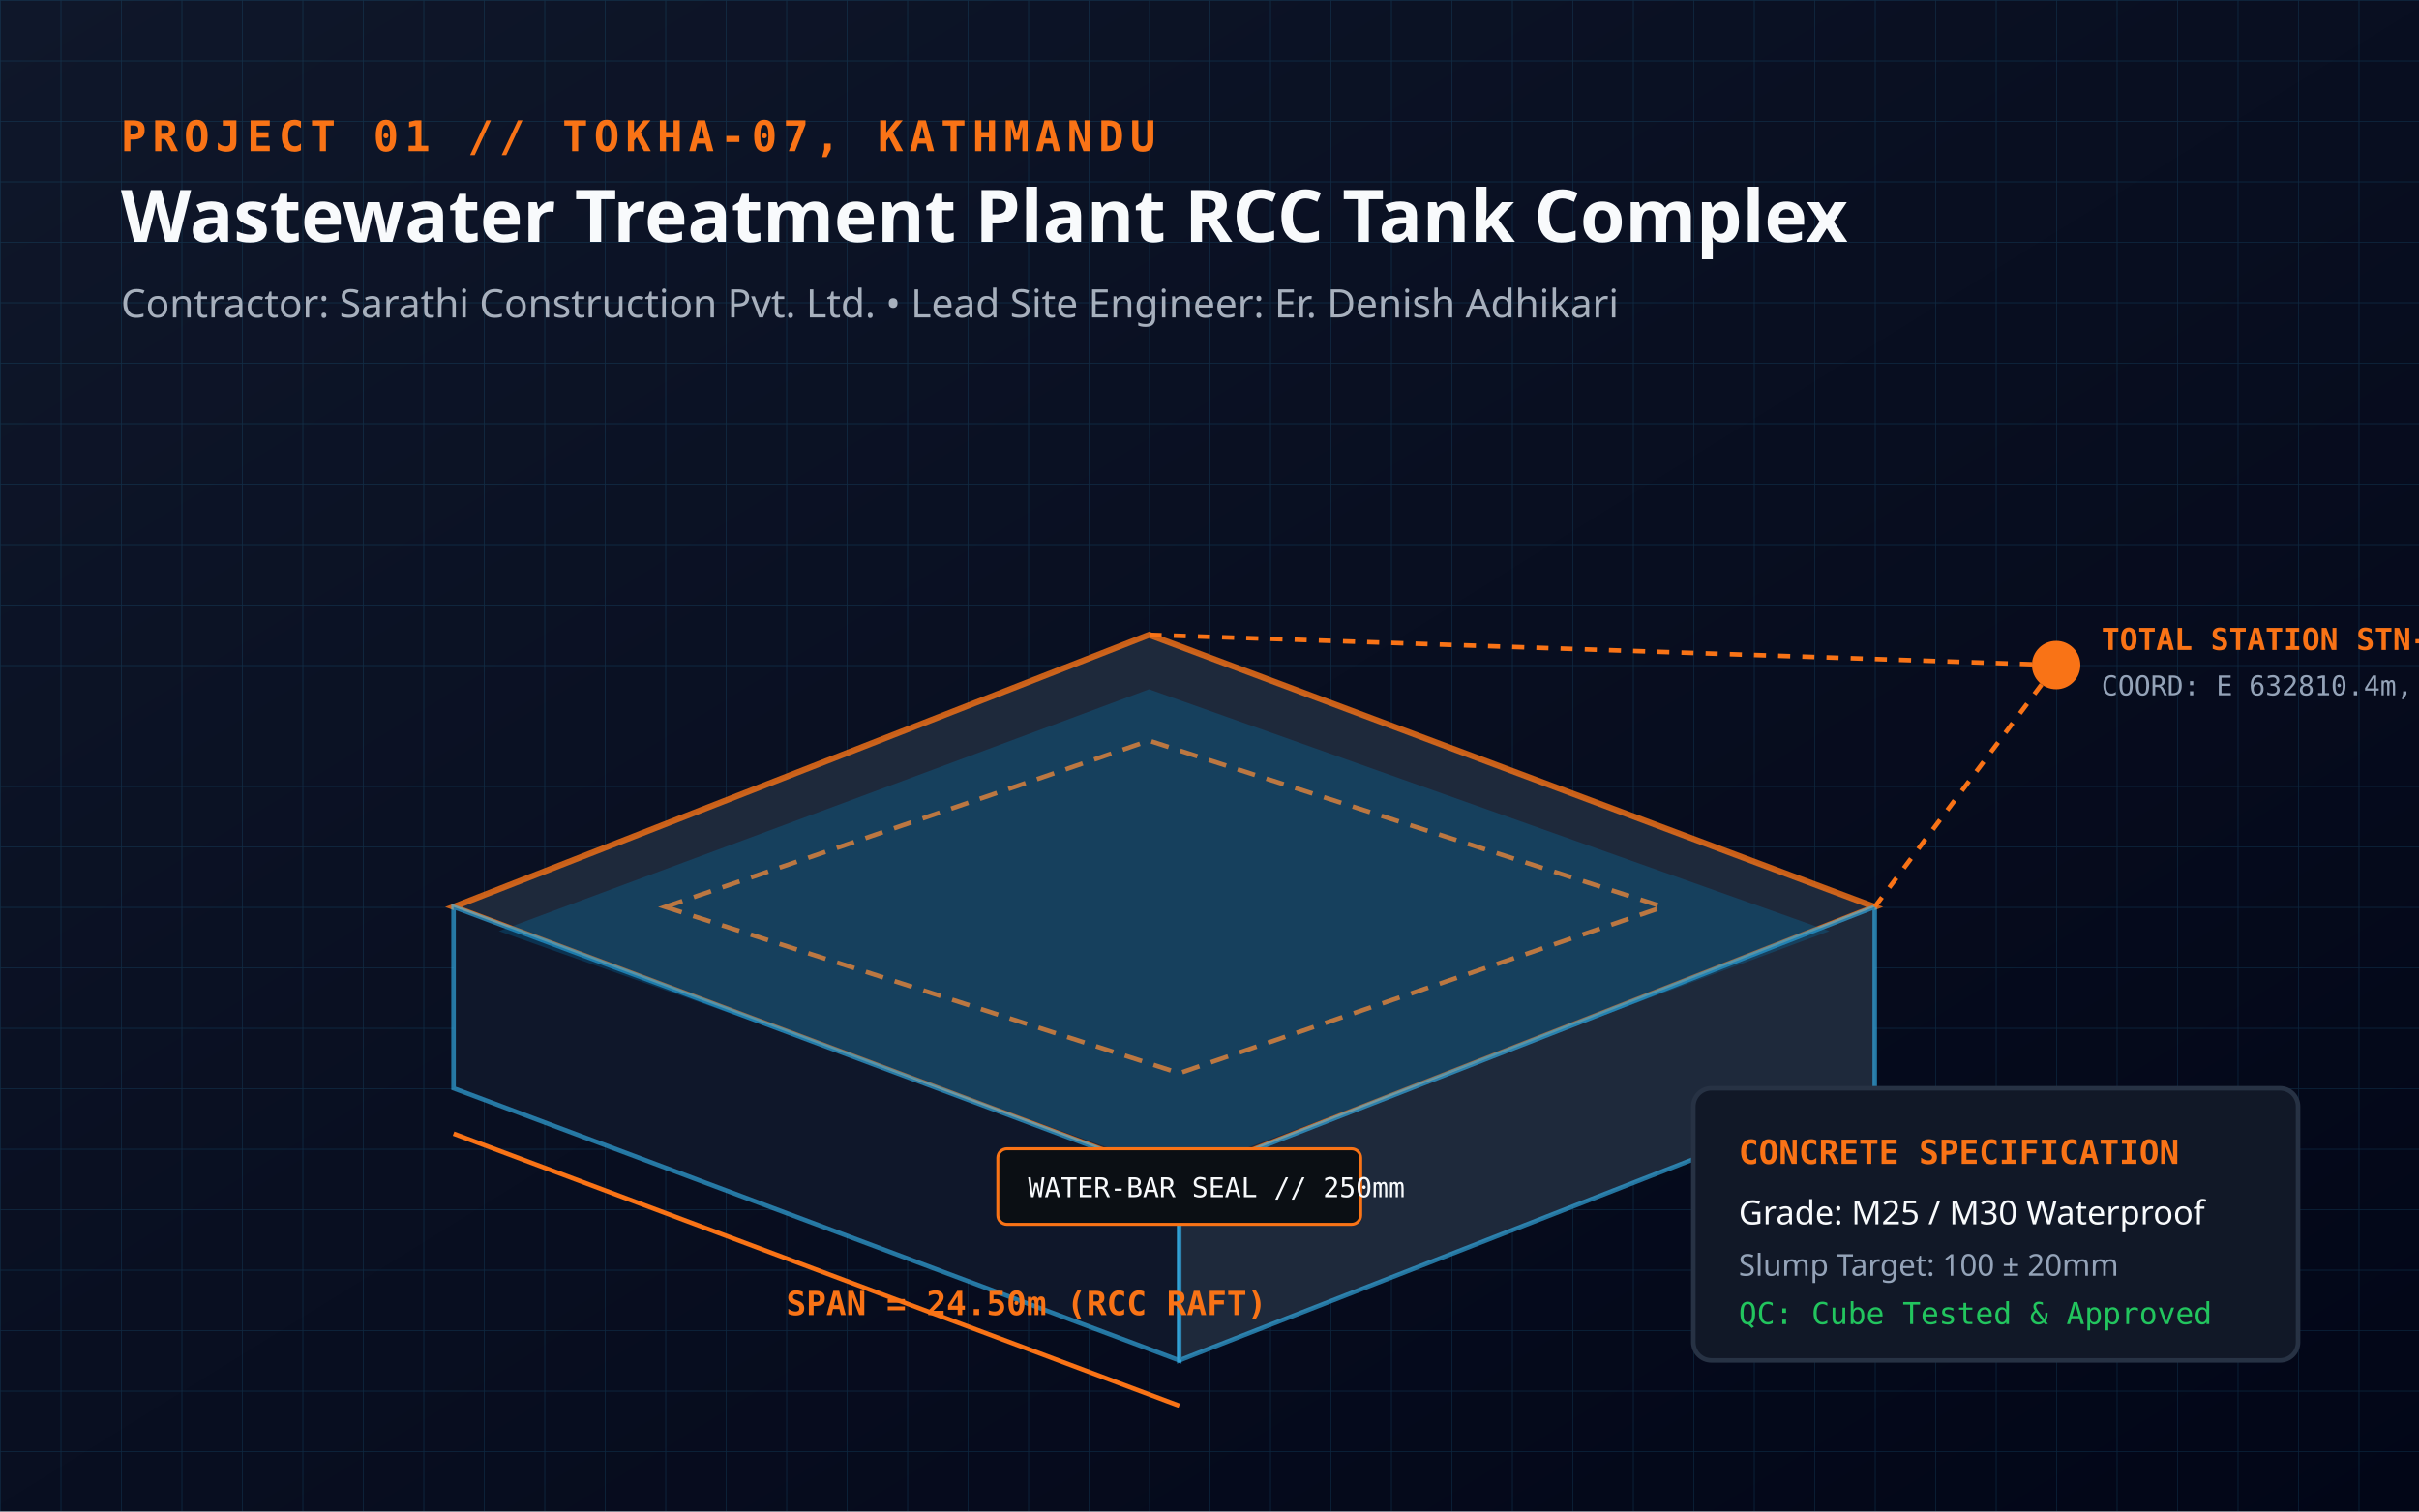
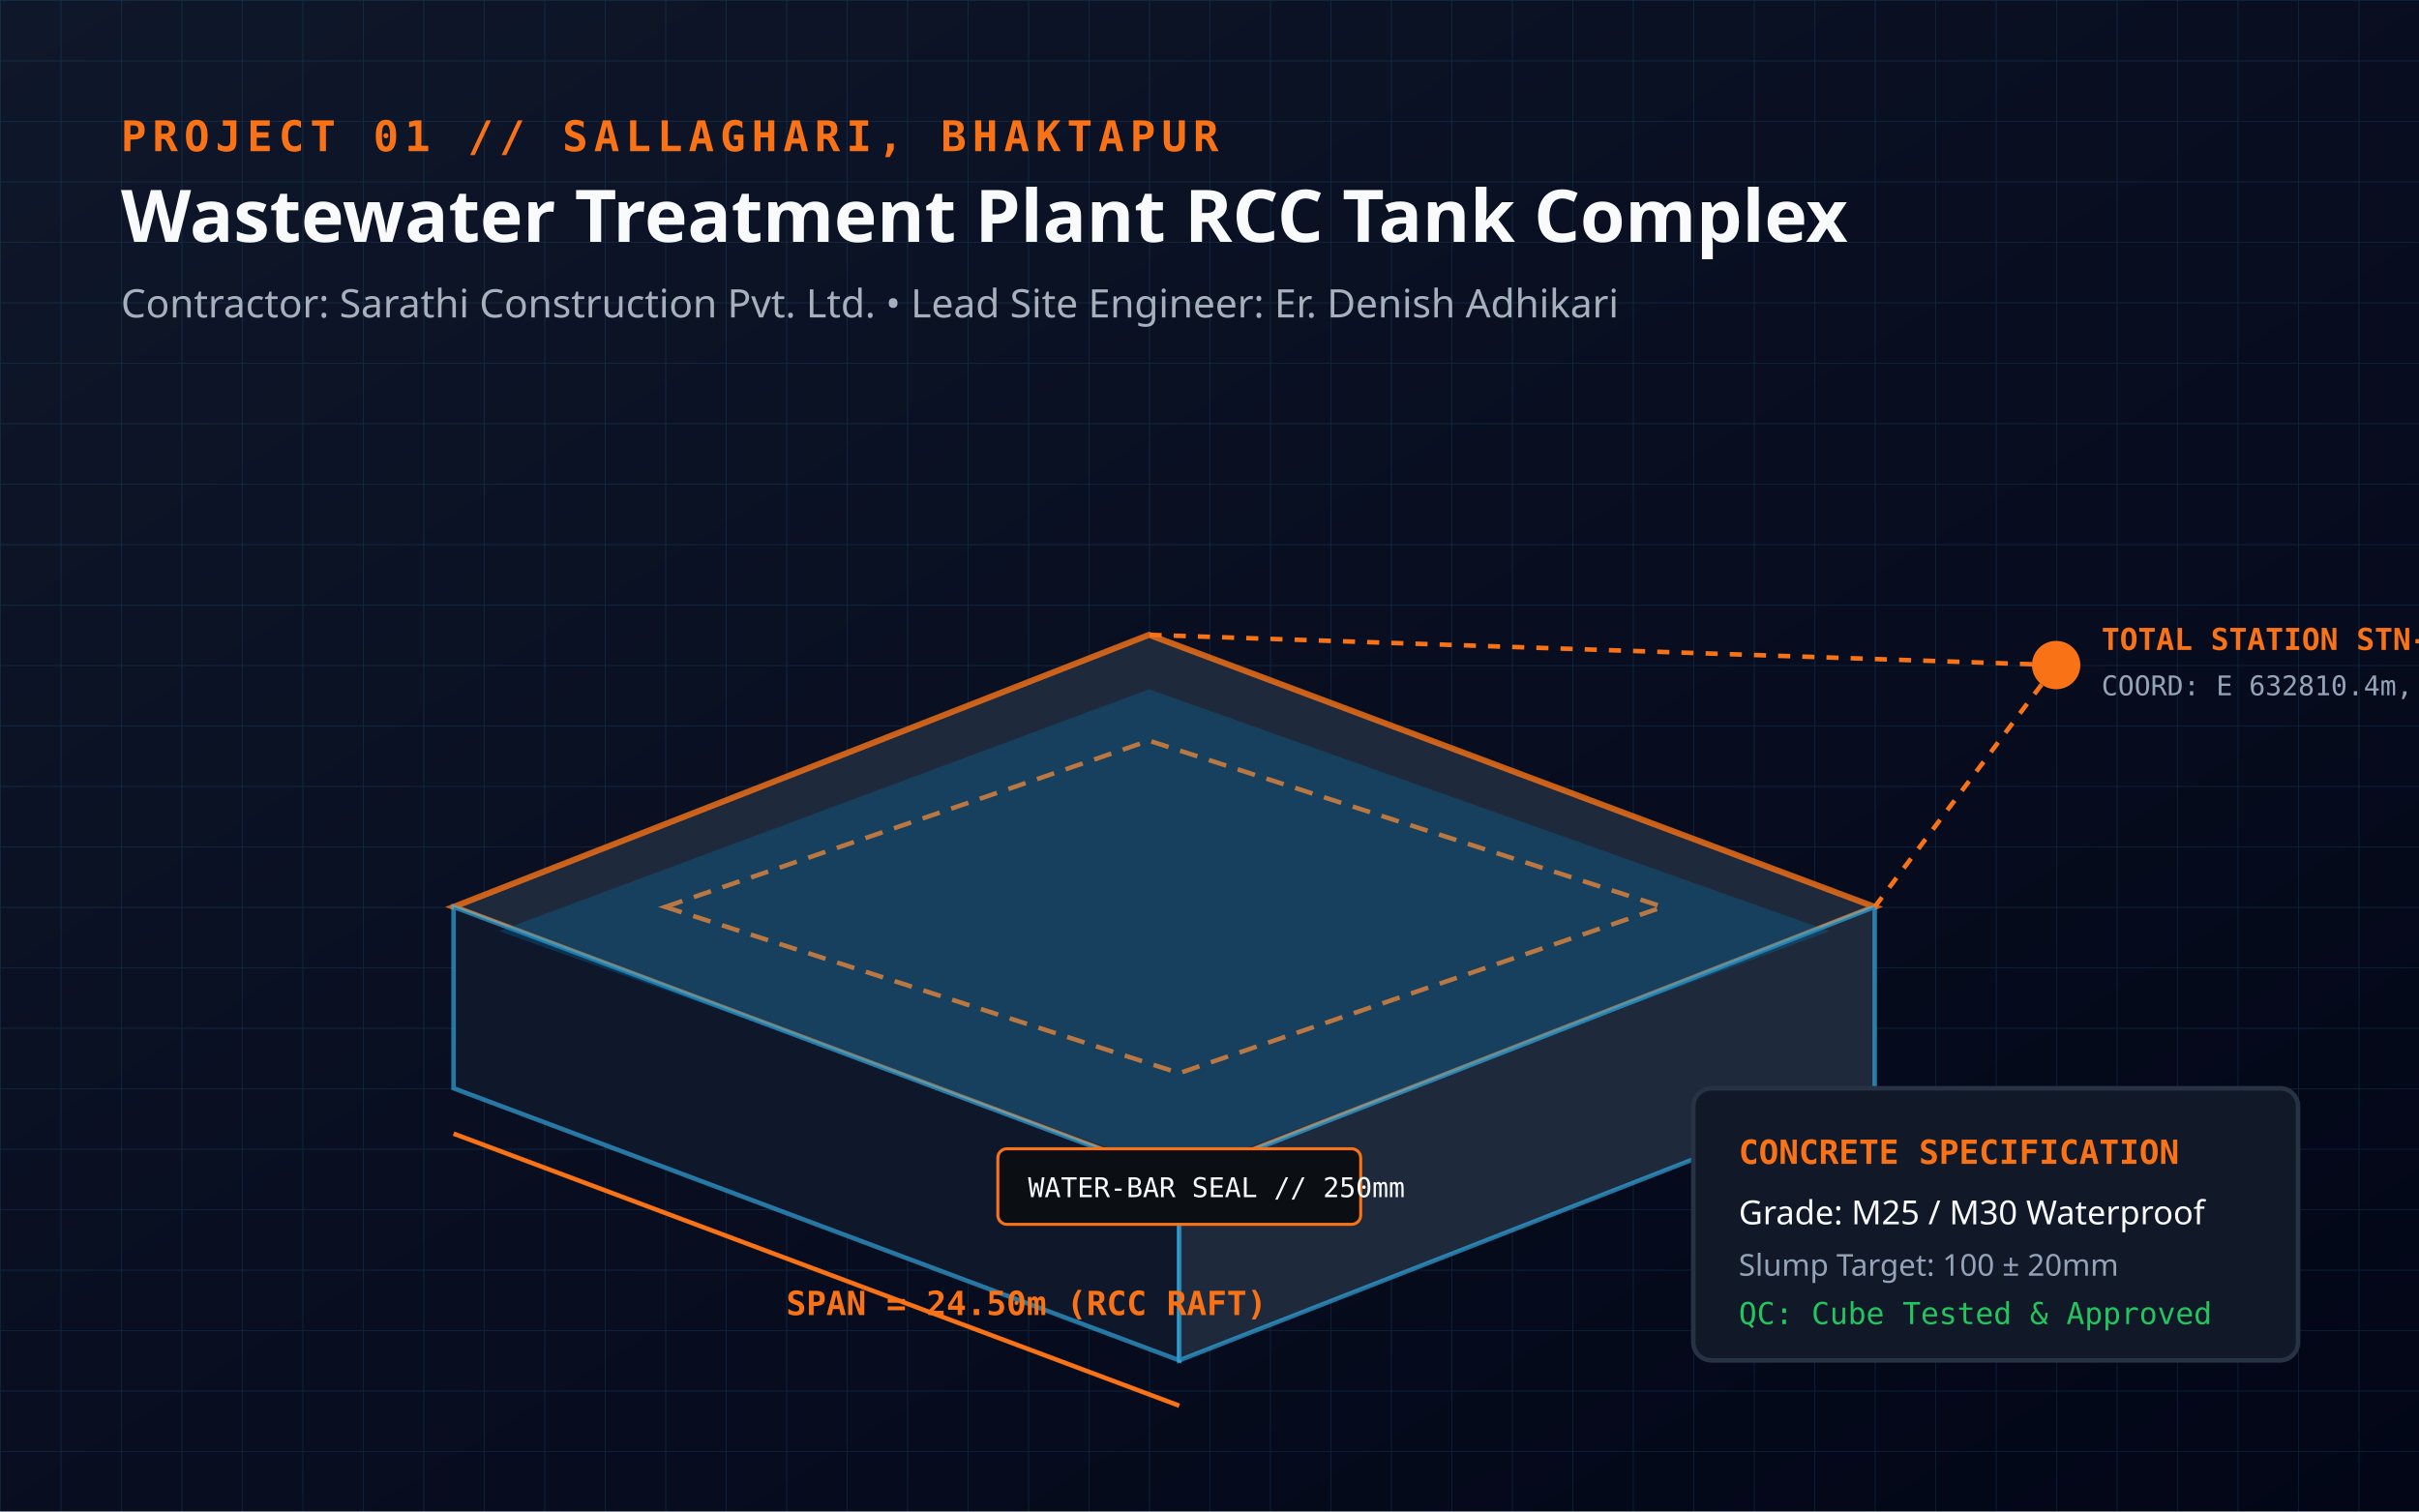
<svg xmlns="http://www.w3.org/2000/svg" viewBox="0 0 800 500" width="100%" height="100%">
  <defs>
    <linearGradient id="wwtpBg" x1="0%" y1="0%" x2="100%" y2="100%">
      <stop offset="0%" stop-color="#0F172A" />
      <stop offset="100%" stop-color="#020617" />
    </linearGradient>
    <linearGradient id="concreteGrad" x1="0%" y1="0%" x2="100%" y2="100%">
      <stop offset="0%" stop-color="#334155" />
      <stop offset="50%" stop-color="#1E293B" />
      <stop offset="100%" stop-color="#0F172A" />
    </linearGradient>
    <pattern id="tankGrid" width="20" height="20" patternUnits="userSpaceOnUse">
      <path d="M 20 0 L 0 0 0 20" fill="none" stroke="#38BDF8" stroke-width="0.5" stroke-opacity="0.15" />
    </pattern>
  </defs>
  <rect width="800" height="500" fill="url(#wwtpBg)" />
  <rect width="800" height="500" fill="url(#tankGrid)" />
-   <text x="40" y="50" fill="#F97316" font-family="monospace" font-weight="bold" font-size="14" letter-spacing="2">PROJECT 01 // TOKHA-07, KATHMANDU</text>
+   <text x="40" y="50" fill="#F97316" font-family="monospace" font-weight="bold" font-size="14" letter-spacing="2">PROJECT 01 // SALLAGHARI, BHAKTAPUR</text>
  <text x="40" y="80" fill="#F8FAFC" font-family="sans-serif" font-weight="bold" font-size="24">Wastewater Treatment Plant RCC Tank Complex</text>
  <text x="40" y="105" fill="#A7B0BD" font-family="sans-serif" font-size="13">Contractor: Sarathi Construction Pvt. Ltd. • Lead Site Engineer: Er. Denish Adhikari</text>
  <g transform="translate(100, 140)">
    <polygon points="50,160 280,70 520,160 290,250" fill="#1E293B" stroke="#F97316" stroke-width="2" stroke-opacity="0.8" />
    <polygon points="50,160 290,250 290,310 50,220" fill="#0F172A" stroke="#38BDF8" stroke-width="1.5" stroke-opacity="0.6" />
    <polygon points="290,250 520,160 520,220 290,310" fill="#1E293B" stroke="#38BDF8" stroke-width="1.5" stroke-opacity="0.6" />
    <polygon points="120,160 280,105 450,160 290,215" fill="none" stroke="#F97316" stroke-width="1.5" stroke-dasharray="6 4" />
    <polygon points="65,168 280,88 505,168 290,248" fill="#0284C7" fill-opacity="0.25" />
    <line x1="50" y1="235" x2="290" y2="325" stroke="#F97316" stroke-width="1.5" />
    <text x="160" y="295" fill="#F97316" font-family="monospace" font-size="11" font-weight="bold">SPAN = 24.50m (RCC RAFT)</text>
    <circle cx="580" cy="80" r="8" fill="#F97316" />
    <line x1="580" y1="80" x2="520" y2="160" stroke="#F97316" stroke-width="1.5" stroke-dasharray="4 4" />
    <line x1="580" y1="80" x2="280" y2="70" stroke="#F97316" stroke-width="1.5" stroke-dasharray="4 4" />
    <text x="595" y="75" fill="#F97316" font-family="monospace" font-size="10" font-weight="bold">TOTAL STATION STN-01</text>
    <text x="595" y="90" fill="#94A3B8" font-family="monospace" font-size="9">COORD: E 632810.4m, N 3065120.2m</text>
    <rect x="230" y="240" width="120" height="25" rx="3" fill="#0B0F14" stroke="#F97316" stroke-width="1" />
    <text x="240" y="256" fill="#F8FAFC" font-family="monospace" font-size="9">WATER-BAR SEAL // 250mm</text>
  </g>
  <g transform="translate(560, 360)">
    <rect width="200" height="90" rx="6" fill="#111827" stroke="#273244" stroke-width="1.5" />
    <text x="15" y="25" fill="#F97316" font-family="monospace" font-size="11" font-weight="bold">CONCRETE SPECIFICATION</text>
    <text x="15" y="45" fill="#F8FAFC" font-family="sans-serif" font-size="11">Grade: M25 / M30 Waterproof</text>
    <text x="15" y="62" fill="#94A3B8" font-family="sans-serif" font-size="10">Slump Target: 100 ± 20mm</text>
    <text x="15" y="78" fill="#22C55E" font-family="monospace" font-size="10">QC: Cube Tested &amp; Approved</text>
  </g>
</svg>
